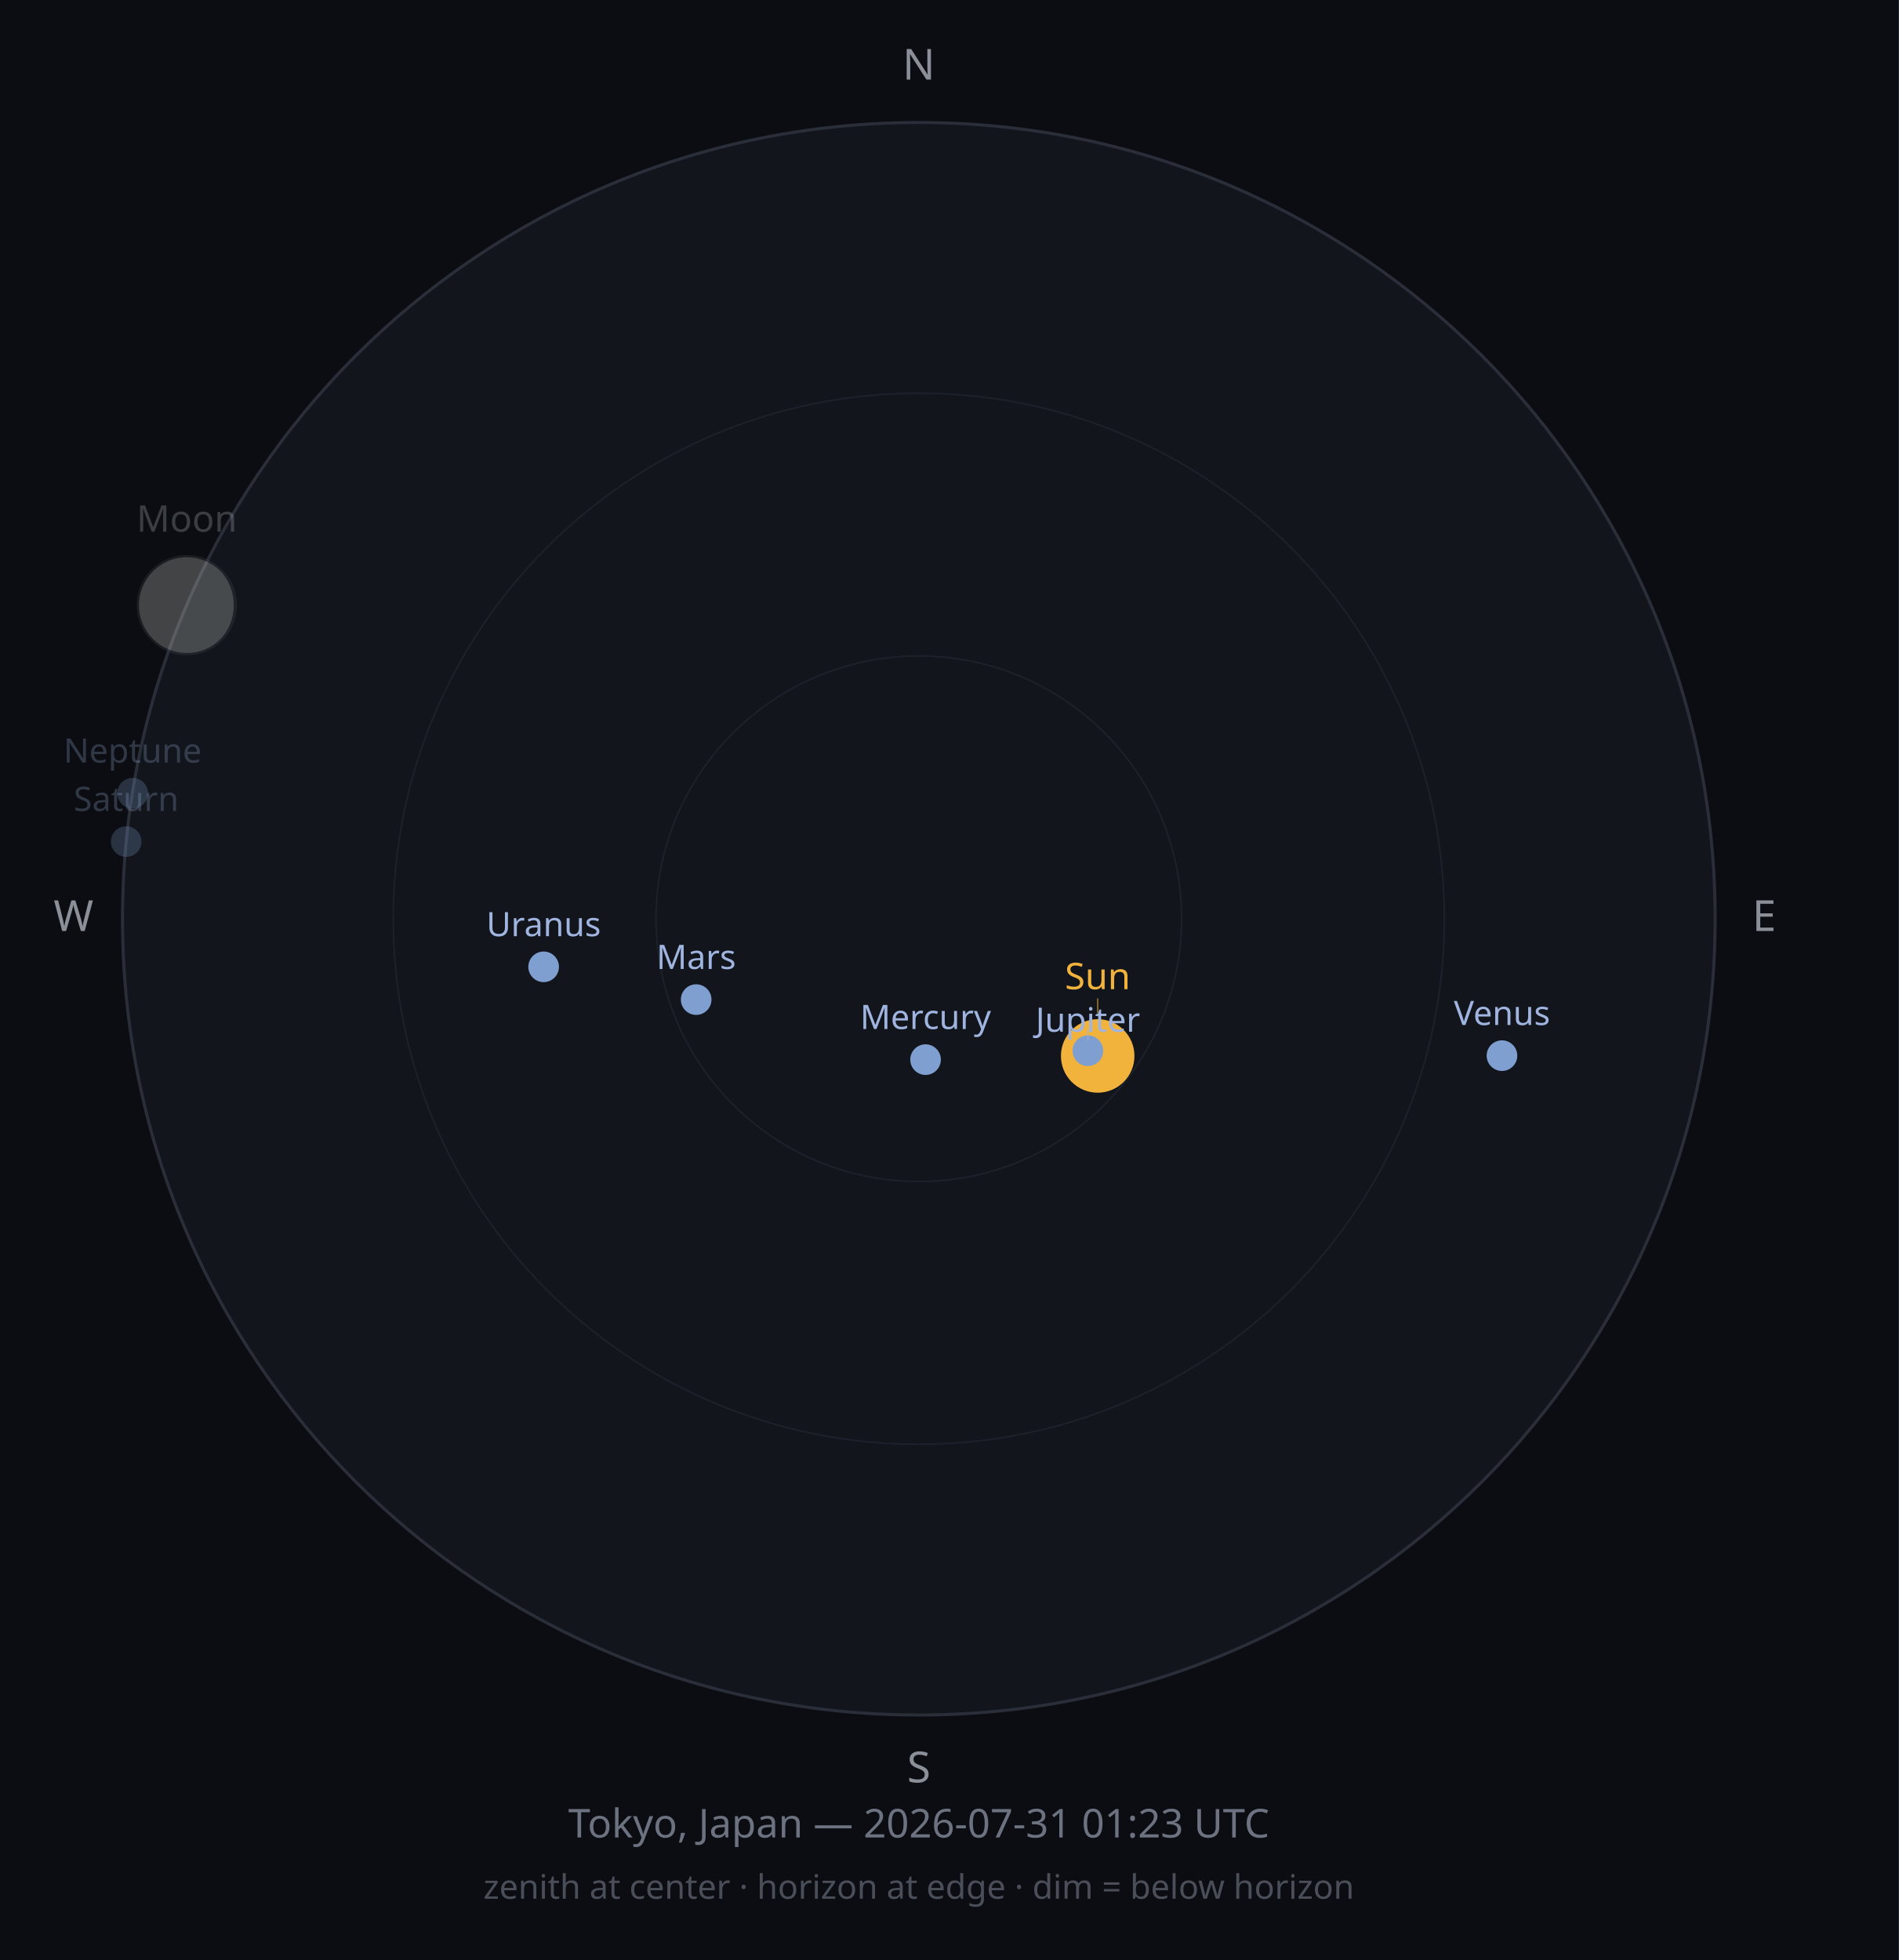
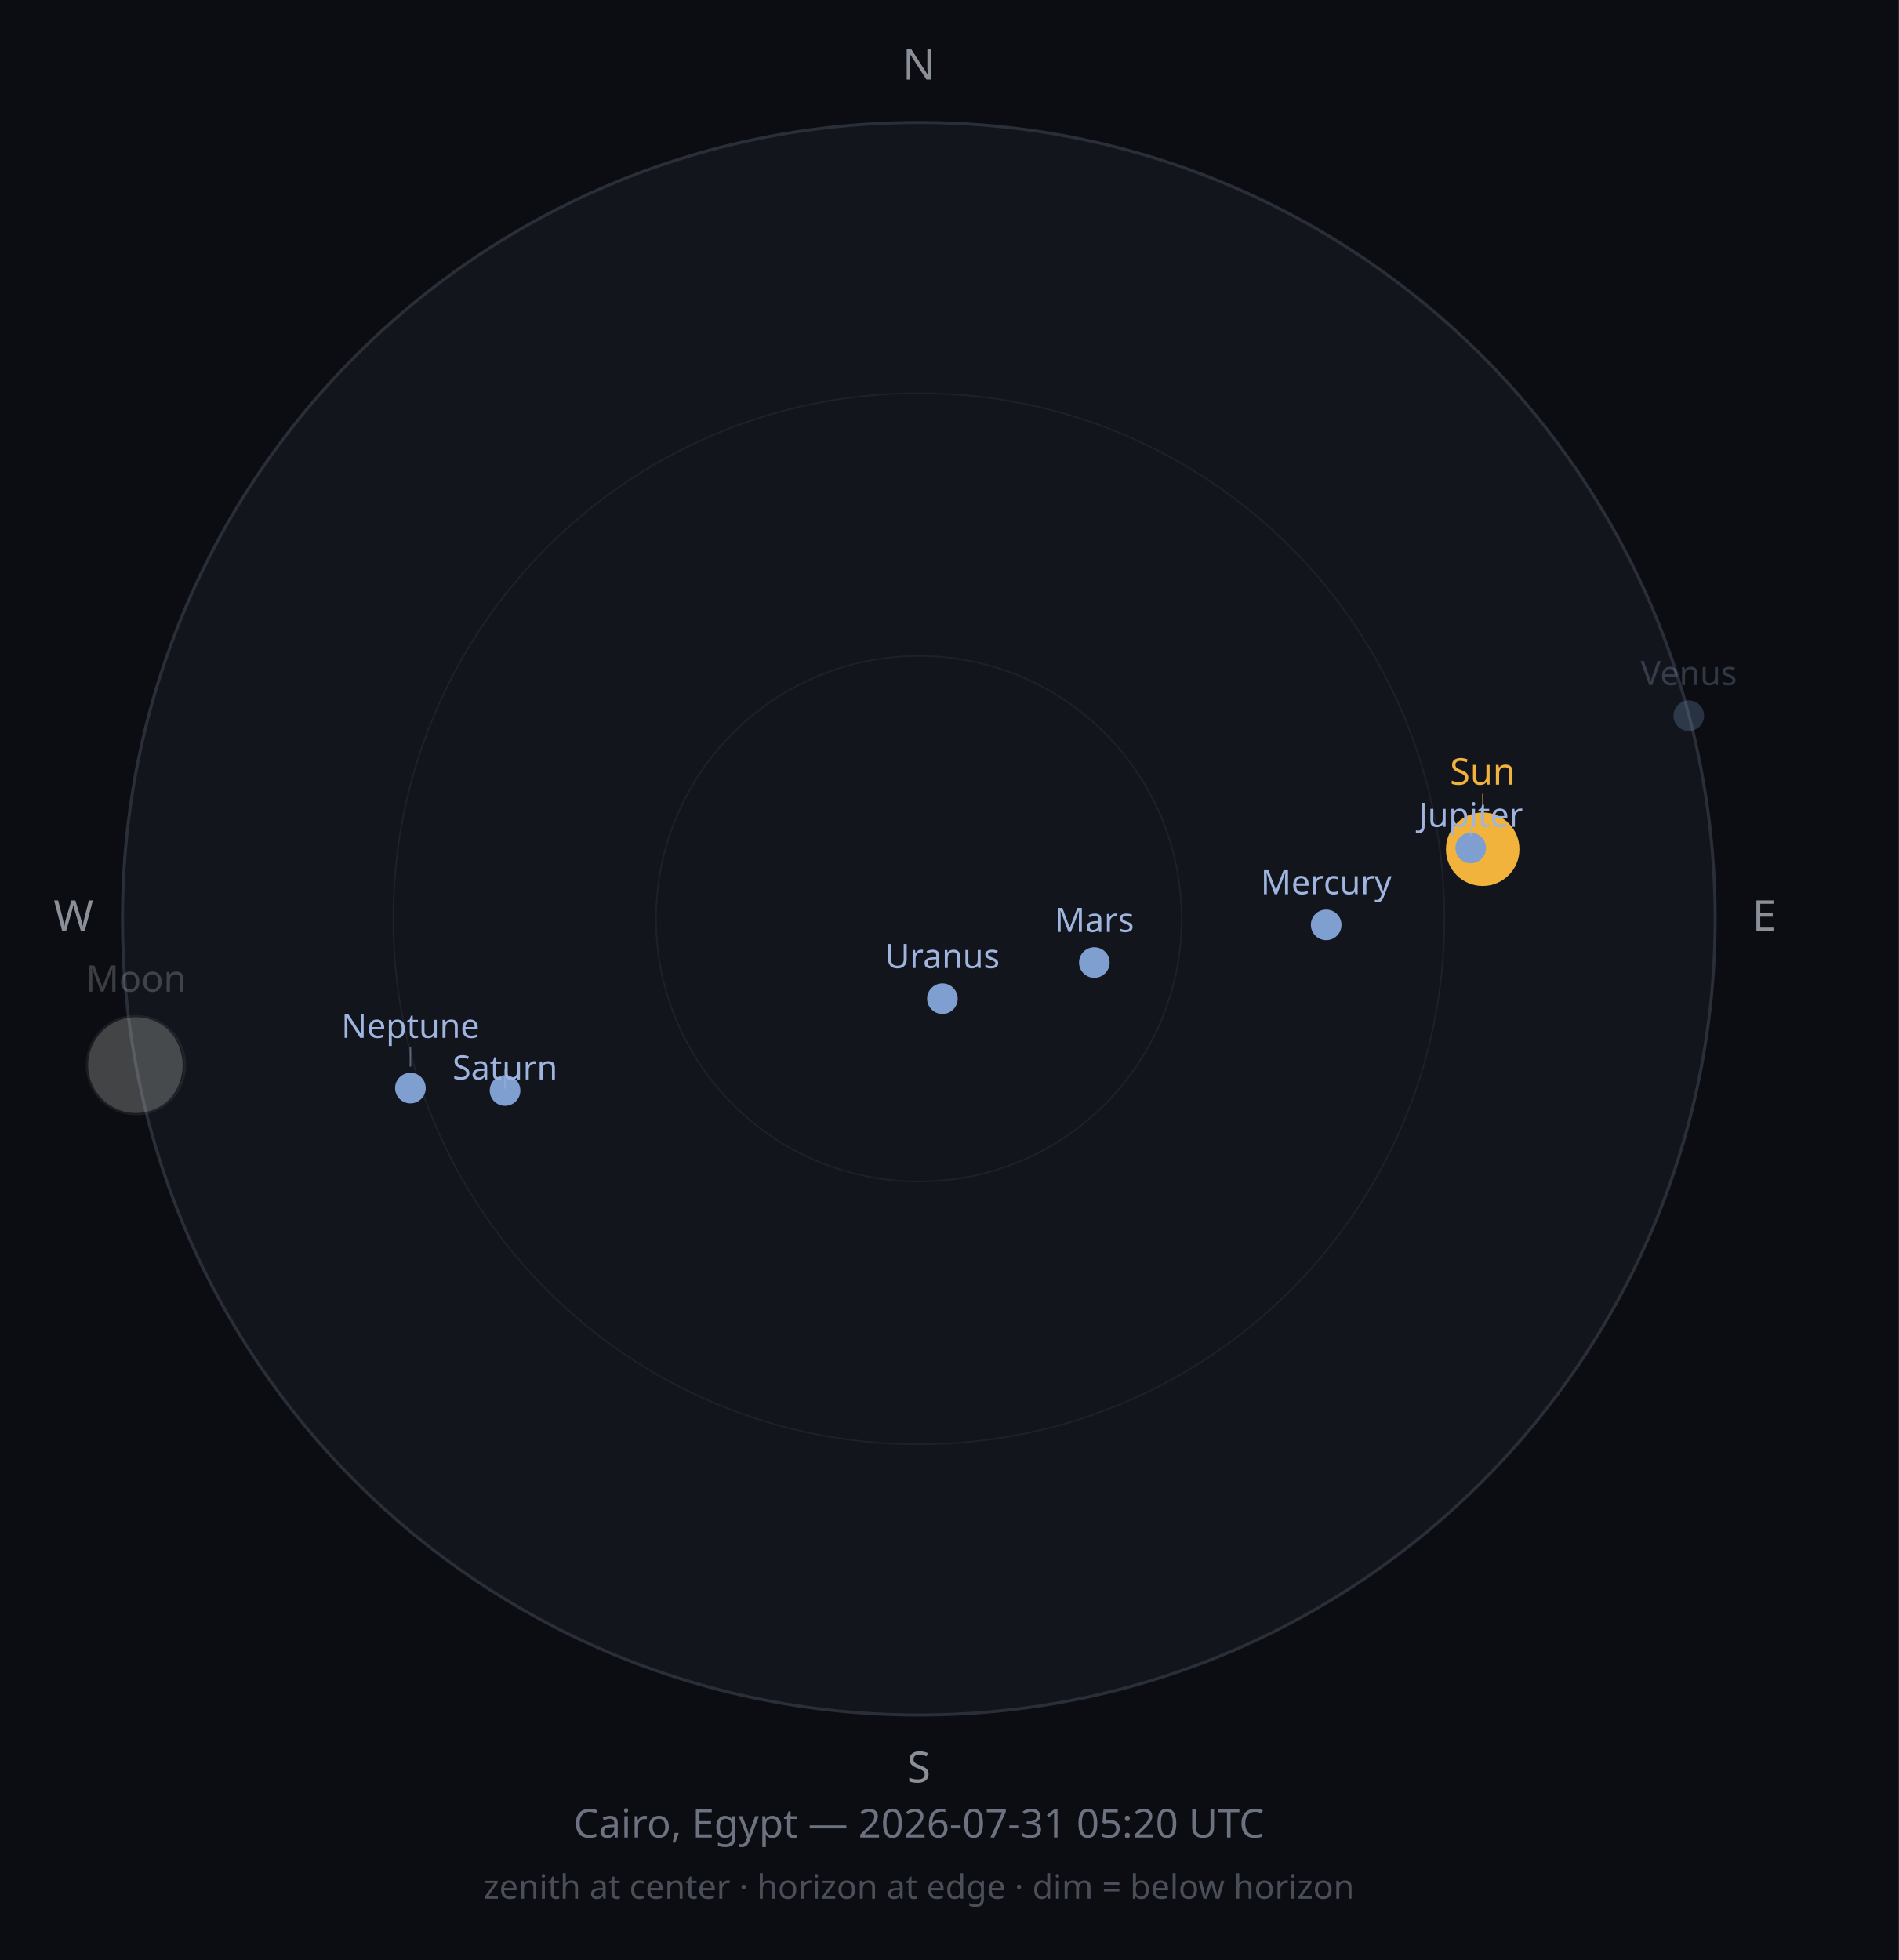
<svg xmlns="http://www.w3.org/2000/svg" width="620" height="640" viewBox="0 0 620 640">
  <rect width="620" height="640" fill="#0B0D12" />
  <circle cx="300" cy="300" r="260" fill="#12151C" stroke="#2A2E38" stroke-width="1" />
  <circle cx="300" cy="300" r="171.6" fill="none" stroke="#1D212B" stroke-width="0.5" />
  <circle cx="300" cy="300" r="85.8" fill="none" stroke="#1D212B" stroke-width="0.5" />
  <text x="300" y="26" font-size="14" fill="#8A8F98" text-anchor="middle" font-family="sans-serif">N</text>
  <text x="576" y="304" font-size="14" fill="#8A8F98" text-anchor="middle" font-family="sans-serif">E</text>
  <text x="300" y="582" font-size="14" fill="#8A8F98" text-anchor="middle" font-family="sans-serif">S</text>
  <text x="24" y="304" font-size="14" fill="#8A8F98" text-anchor="middle" font-family="sans-serif">W</text>
-   <circle cx="358.4" cy="344.8" r="12" fill="#F2B33D" opacity="1" />
-   <line x1="358.4" y1="330.8" x2="358.4" y2="326.0" stroke="#F2B33D" stroke-width="0.5" opacity="0.50" />
-   <text x="358.4" y="323.0" font-size="12" fill="#F2B33D" opacity="1" text-anchor="middle" font-family="sans-serif">Sun</text>
+   <circle cx="484.1" cy="277.3" r="12" fill="#F2B33D" opacity="1" />
+   <line x1="484.1" y1="263.3" x2="484.1" y2="259.2" stroke="#F2B33D" stroke-width="0.5" opacity="0.50" />
+   <text x="484.1" y="256.2" font-size="12" fill="#F2B33D" opacity="1" text-anchor="middle" font-family="sans-serif">Sun</text>
  <g opacity="0.25">
-     <circle cx="61.0" cy="197.6" r="16" fill="#2B2E33" />
-     <path d="M61.01,181.609 A16,16 0 0,0 61.01,213.609 A15.346,16 0 0,0 61.01,181.609 Z" fill="#E8E6DE" />
-     <circle cx="61.0" cy="197.6" r="16" fill="none" stroke="#4A4D52" stroke-width="0.75" />
+     <circle cx="44.4" cy="347.8" r="16" fill="#2B2E33" />
+     <path d="M44.436,331.823 A16,16 0 0,0 44.436,363.823 A15.189,16 0 0,0 44.436,331.823 Z" fill="#E8E6DE" />
+     <circle cx="44.4" cy="347.8" r="16" fill="none" stroke="#4A4D52" stroke-width="0.75" />
  </g>
-   <text x="61.0" y="173.6" font-size="12" fill="#C9CDD3" opacity="0.25" text-anchor="middle" font-family="sans-serif">Moon</text>
-   <circle cx="302.2" cy="346.0" r="5" fill="#7F9FD0" opacity="1" />
-   <text x="302.2" y="336.0" font-size="11" fill="#9FB4DE" opacity="1" text-anchor="middle" font-family="sans-serif">Mercury</text>
-   <circle cx="490.4" cy="344.7" r="5" fill="#7F9FD0" opacity="1" />
-   <text x="490.4" y="334.7" font-size="11" fill="#9FB4DE" opacity="1" text-anchor="middle" font-family="sans-serif">Venus</text>
-   <circle cx="227.3" cy="326.4" r="5" fill="#7F9FD0" opacity="1" />
-   <text x="227.3" y="316.4" font-size="11" fill="#9FB4DE" opacity="1" text-anchor="middle" font-family="sans-serif">Mars</text>
-   <circle cx="355.2" cy="343.1" r="5" fill="#7F9FD0" opacity="1" />
-   <line x1="355.2" y1="336.1" x2="355.2" y2="339.9" stroke="#9FB4DE" stroke-width="0.5" opacity="0.50" />
-   <text x="355.2" y="336.9" font-size="11" fill="#9FB4DE" opacity="1" text-anchor="middle" font-family="sans-serif">Jupiter</text>
-   <circle cx="41.2" cy="274.8" r="5" fill="#7F9FD0" opacity="0.25" />
-   <text x="41.2" y="264.8" font-size="11" fill="#9FB4DE" opacity="0.25" text-anchor="middle" font-family="sans-serif">Saturn</text>
-   <circle cx="177.5" cy="315.7" r="5" fill="#7F9FD0" opacity="1" />
-   <text x="177.5" y="305.7" font-size="11" fill="#9FB4DE" opacity="1" text-anchor="middle" font-family="sans-serif">Uranus</text>
-   <circle cx="43.3" cy="259.0" r="5" fill="#7F9FD0" opacity="0.25" />
-   <text x="43.3" y="249.0" font-size="11" fill="#9FB4DE" opacity="0.25" text-anchor="middle" font-family="sans-serif">Neptune</text>
-   <text x="300" y="600" font-size="13" fill="#6C7280" text-anchor="middle" font-family="sans-serif">Tokyo, Japan — 2026-07-31 01:23 UTC</text>
+   <text x="44.4" y="323.8" font-size="12" fill="#C9CDD3" opacity="0.25" text-anchor="middle" font-family="sans-serif">Moon</text>
+   <circle cx="433.0" cy="302.0" r="5" fill="#7F9FD0" opacity="1" />
+   <text x="433.0" y="292.0" font-size="11" fill="#9FB4DE" opacity="1" text-anchor="middle" font-family="sans-serif">Mercury</text>
+   <circle cx="551.4" cy="233.7" r="5" fill="#7F9FD0" opacity="0.25" />
+   <text x="551.4" y="223.7" font-size="11" fill="#9FB4DE" opacity="0.25" text-anchor="middle" font-family="sans-serif">Venus</text>
+   <circle cx="357.3" cy="314.3" r="5" fill="#7F9FD0" opacity="1" />
+   <text x="357.3" y="304.3" font-size="11" fill="#9FB4DE" opacity="1" text-anchor="middle" font-family="sans-serif">Mars</text>
+   <circle cx="480.2" cy="276.9" r="5" fill="#7F9FD0" opacity="1" />
+   <line x1="480.2" y1="269.9" x2="480.2" y2="273.0" stroke="#9FB4DE" stroke-width="0.5" opacity="0.50" />
+   <text x="480.2" y="270.0" font-size="11" fill="#9FB4DE" opacity="1" text-anchor="middle" font-family="sans-serif">Jupiter</text>
+   <circle cx="164.9" cy="356.1" r="5" fill="#7F9FD0" opacity="1" />
+   <line x1="164.9" y1="349.1" x2="164.9" y2="355.5" stroke="#9FB4DE" stroke-width="0.5" opacity="0.50" />
+   <text x="164.9" y="352.5" font-size="11" fill="#9FB4DE" opacity="1" text-anchor="middle" font-family="sans-serif">Saturn</text>
+   <circle cx="307.7" cy="326.1" r="5" fill="#7F9FD0" opacity="1" />
+   <text x="307.7" y="316.1" font-size="11" fill="#9FB4DE" opacity="1" text-anchor="middle" font-family="sans-serif">Uranus</text>
+   <circle cx="134.0" cy="355.3" r="5" fill="#7F9FD0" opacity="1" />
+   <line x1="134.0" y1="348.3" x2="134.0" y2="341.9" stroke="#9FB4DE" stroke-width="0.5" opacity="0.50" />
+   <text x="134.0" y="338.9" font-size="11" fill="#9FB4DE" opacity="1" text-anchor="middle" font-family="sans-serif">Neptune</text>
+   <text x="300" y="600" font-size="13" fill="#6C7280" text-anchor="middle" font-family="sans-serif">Cairo, Egypt — 2026-07-31 05:20 UTC</text>
  <text x="300" y="620" font-size="11" fill="#4A4E58" text-anchor="middle" font-family="sans-serif">zenith at center · horizon at edge · dim = below horizon</text>
</svg>
